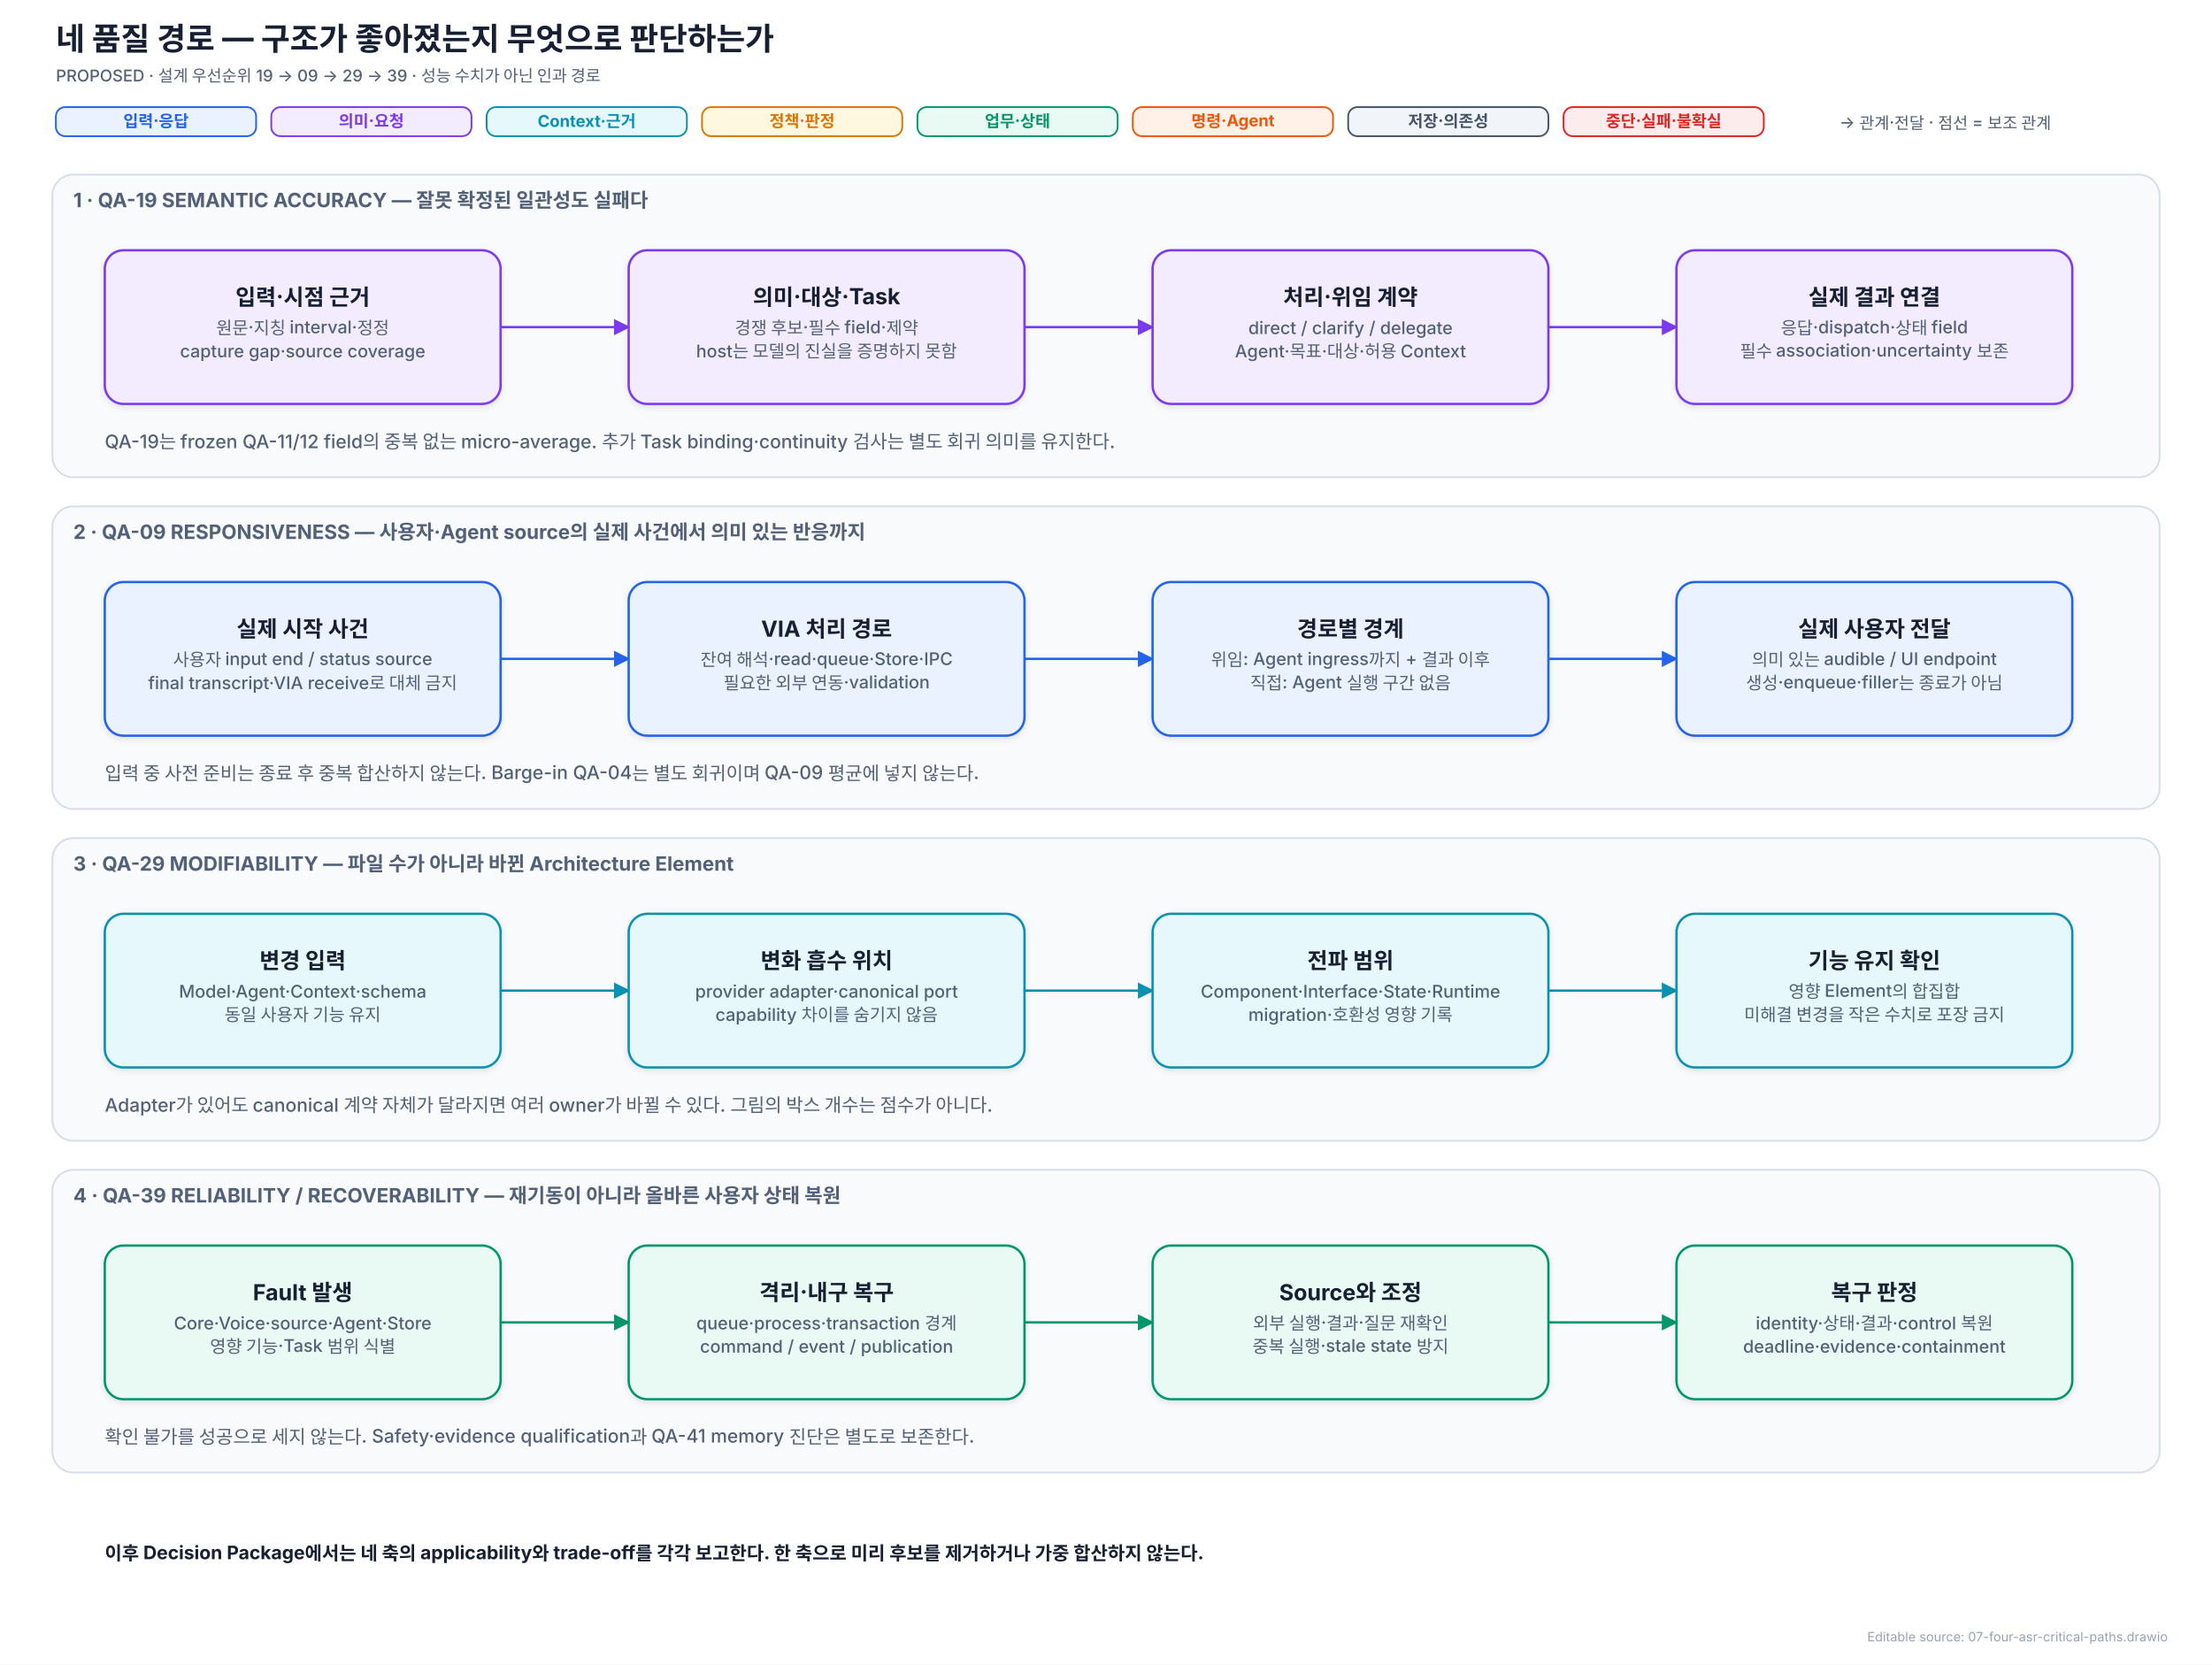
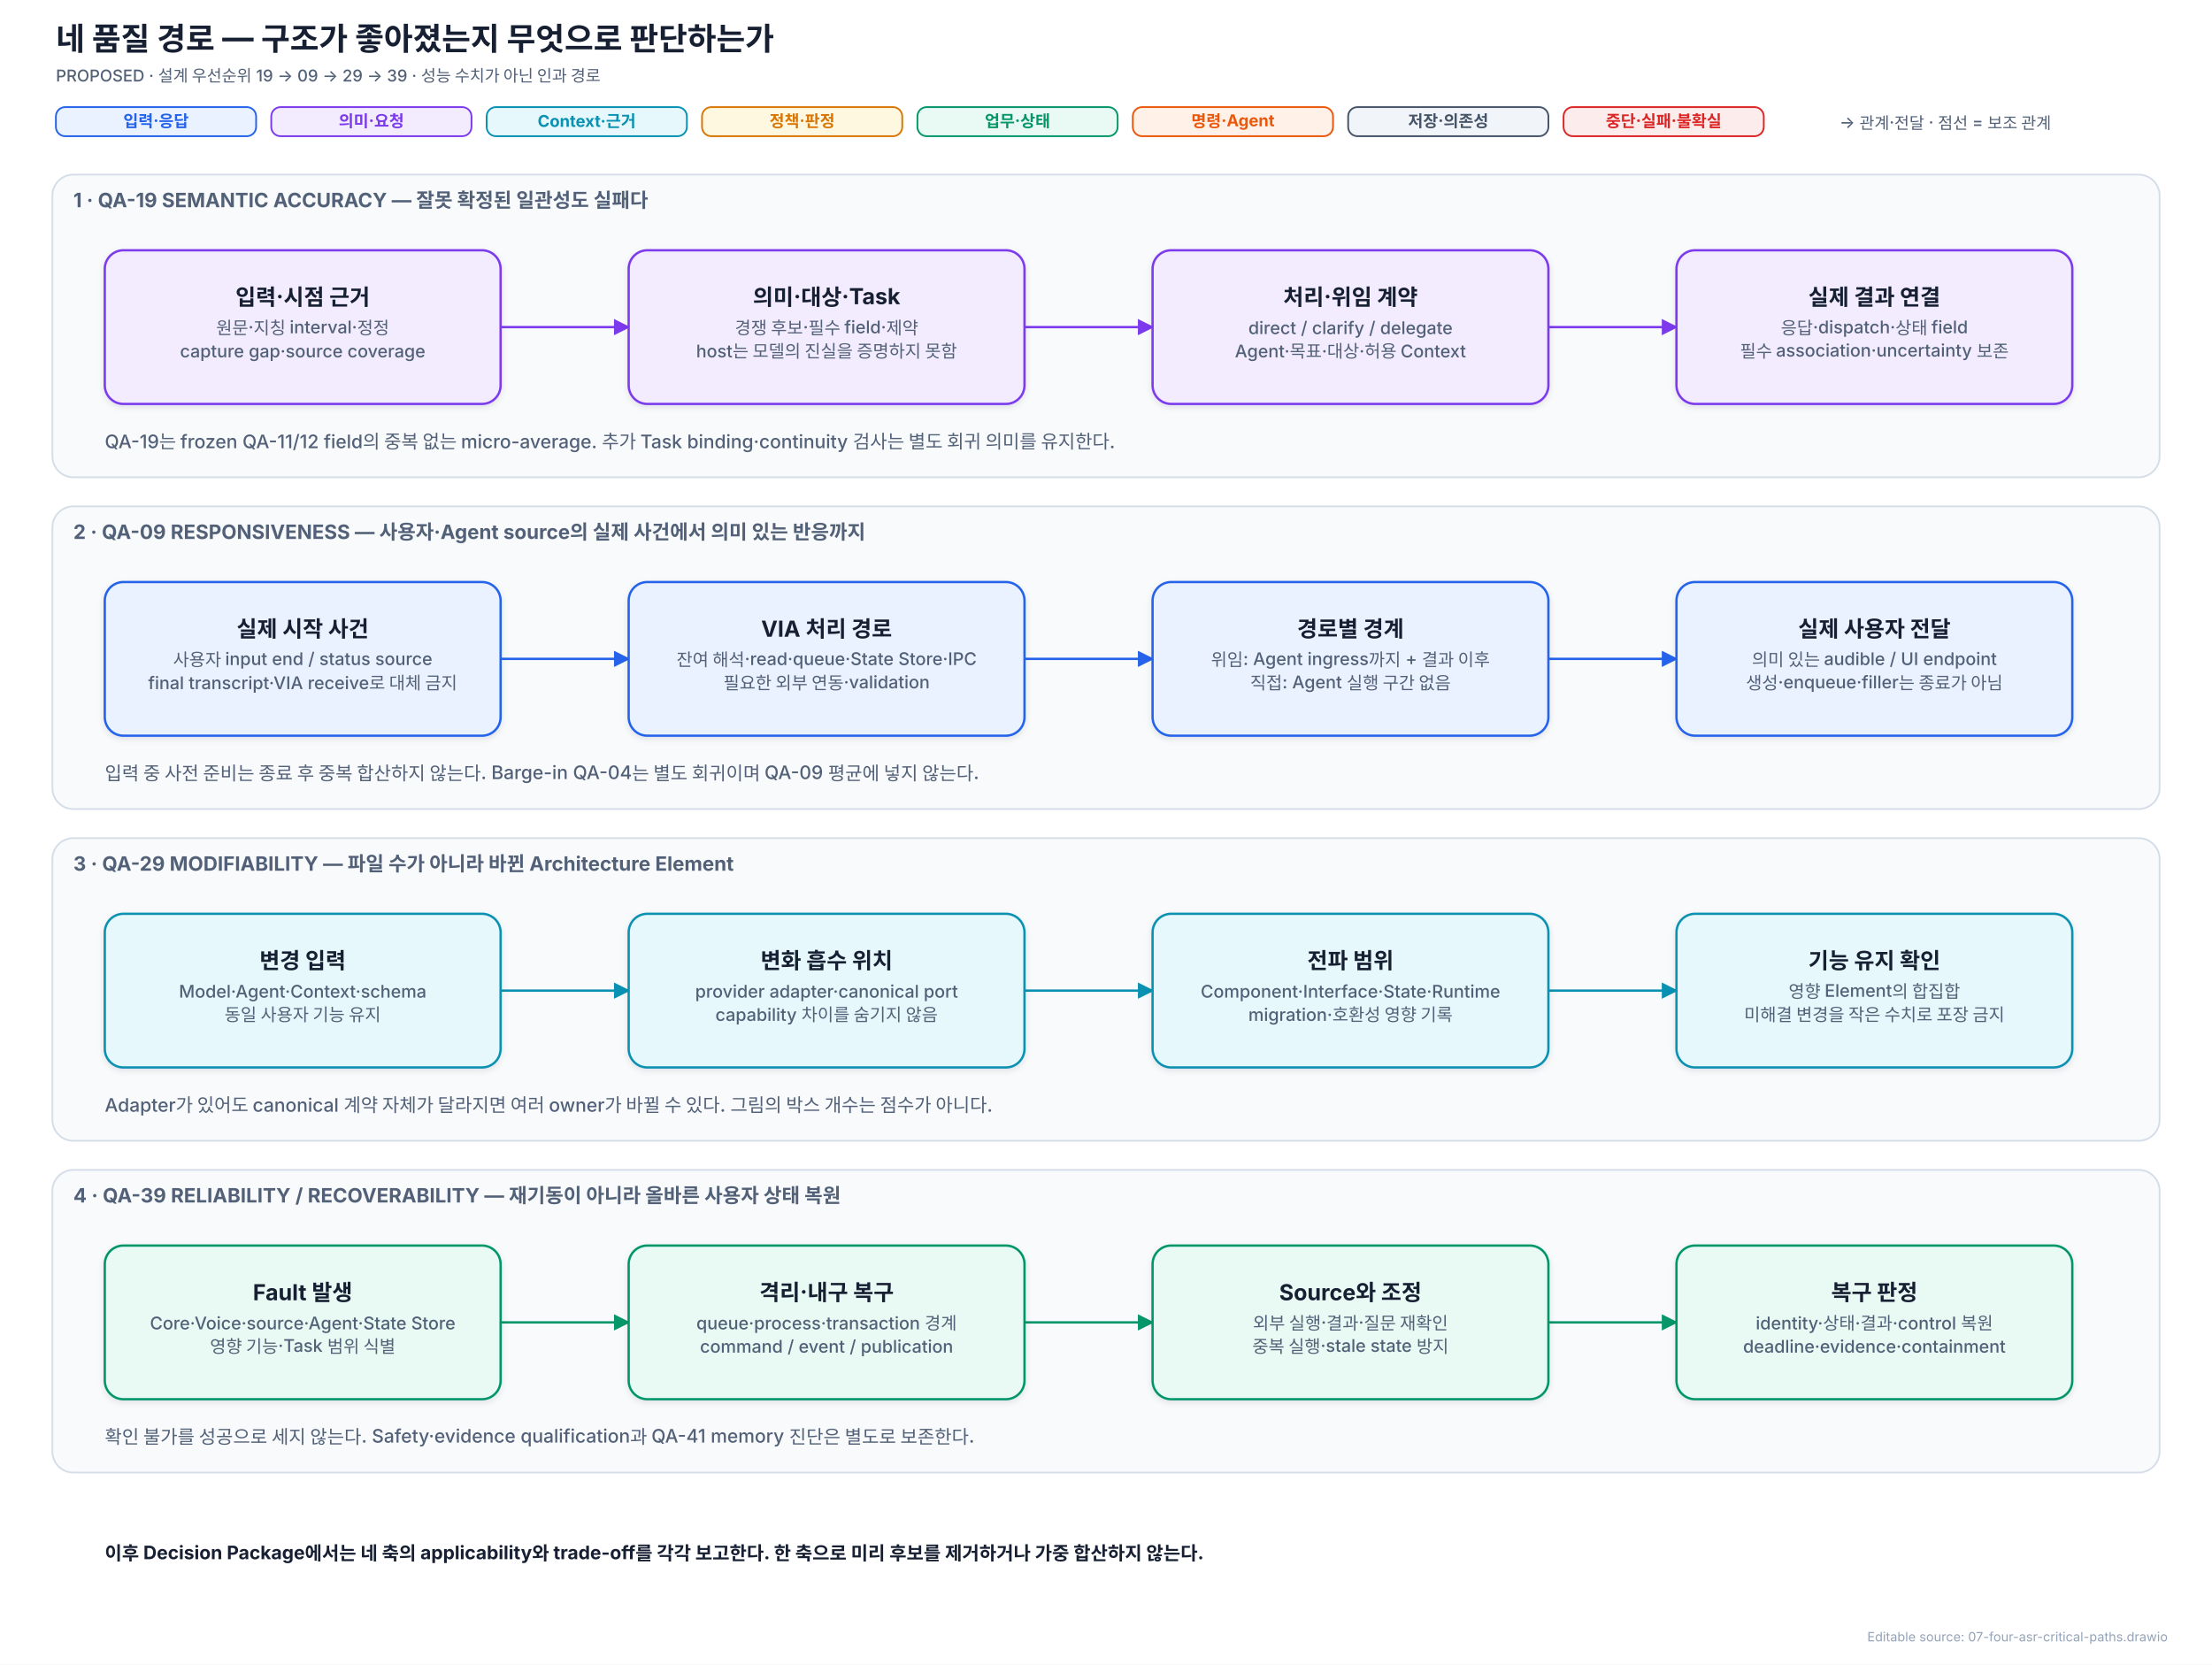
<svg xmlns="http://www.w3.org/2000/svg" width="1900" height="1430" viewBox="0 0 1900 1430" role="img" aria-labelledby="title desc">
  <defs>
    <marker id="arrow" viewBox="0 0 10 10" refX="9" refY="5" markerWidth="7" markerHeight="7" orient="auto-start-reverse">
      <path d="M 0 0 L 10 5 L 0 10 z" fill="#64748B" />
    </marker>
    <marker id="arrow-blue" viewBox="0 0 10 10" refX="9" refY="5" markerWidth="7" markerHeight="7" orient="auto-start-reverse">
      <path d="M 0 0 L 10 5 L 0 10 z" fill="#2563EB" />
    </marker>
    <marker id="arrow-cyan" viewBox="0 0 10 10" refX="9" refY="5" markerWidth="7" markerHeight="7" orient="auto-start-reverse">
      <path d="M 0 0 L 10 5 L 0 10 z" fill="#0891B2" />
    </marker>
    <marker id="arrow-purple" viewBox="0 0 10 10" refX="9" refY="5" markerWidth="7" markerHeight="7" orient="auto-start-reverse">
      <path d="M 0 0 L 10 5 L 0 10 z" fill="#7C3AED" />
    </marker>
    <marker id="arrow-green" viewBox="0 0 10 10" refX="9" refY="5" markerWidth="7" markerHeight="7" orient="auto-start-reverse">
      <path d="M 0 0 L 10 5 L 0 10 z" fill="#059669" />
    </marker>
    <marker id="arrow-orange" viewBox="0 0 10 10" refX="9" refY="5" markerWidth="7" markerHeight="7" orient="auto-start-reverse">
      <path d="M 0 0 L 10 5 L 0 10 z" fill="#EA580C" />
    </marker>
    <marker id="arrow-amber" viewBox="0 0 10 10" refX="9" refY="5" markerWidth="7" markerHeight="7" orient="auto-start-reverse">
      <path d="M 0 0 L 10 5 L 0 10 z" fill="#D97706" />
    </marker>
    <marker id="arrow-gray" viewBox="0 0 10 10" refX="9" refY="5" markerWidth="7" markerHeight="7" orient="auto-start-reverse">
      <path d="M 0 0 L 10 5 L 0 10 z" fill="#475569" />
    </marker>
    <marker id="arrow-red" viewBox="0 0 10 10" refX="9" refY="5" markerWidth="7" markerHeight="7" orient="auto-start-reverse">
      <path d="M 0 0 L 10 5 L 0 10 z" fill="#DC2626" />
    </marker>
    <filter id="shadow" x="-10%" y="-10%" width="120%" height="140%">
      <feDropShadow dx="0" dy="2" stdDeviation="3" flood-color="#0F172A" flood-opacity="0.10" />
    </filter>
  </defs>
  <rect width="1900" height="1430" fill="#FFFFFF" />
  <text x="48" y="43" font-family="Inter, Arial, sans-serif" font-size="27" font-weight="750" fill="#172033">네 품질 경로 — 구조가 좋아졌는지 무엇으로 판단하는가</text>
  <text x="48" y="70" font-family="Inter, Arial, sans-serif" font-size="14" font-weight="500" fill="#526178">PROPOSED · 설계 우선순위 19 → 09 → 29 → 39 · 성능 수치가 아닌 인과 경로</text>
  <rect x="45" y="150" width="1810" height="260" rx="18" fill="#F8FAFC" stroke="#D5DDE9" stroke-width="1.5" />
  <text x="63" y="178" font-family="Inter, Arial, sans-serif" font-size="17" font-weight="750" fill="#526178">1 · QA-19 SEMANTIC ACCURACY — 잘못 확정된 일관성도 실패다</text>
  <rect x="45" y="435" width="1810" height="260" rx="18" fill="#F8FAFC" stroke="#D5DDE9" stroke-width="1.5" />
  <text x="63" y="463" font-family="Inter, Arial, sans-serif" font-size="17" font-weight="750" fill="#526178">2 · QA-09 RESPONSIVENESS — 사용자·Agent source의 실제 사건에서 의미 있는 반응까지</text>
  <rect x="45" y="720" width="1810" height="260" rx="18" fill="#F8FAFC" stroke="#D5DDE9" stroke-width="1.5" />
  <text x="63" y="748" font-family="Inter, Arial, sans-serif" font-size="17" font-weight="750" fill="#526178">3 · QA-29 MODIFIABILITY — 파일 수가 아니라 바뀐 Architecture Element</text>
  <rect x="45" y="1005" width="1810" height="260" rx="18" fill="#F8FAFC" stroke="#D5DDE9" stroke-width="1.5" />
  <text x="63" y="1033" font-family="Inter, Arial, sans-serif" font-size="17" font-weight="750" fill="#526178">4 · QA-39 RELIABILITY / RECOVERABILITY — 재기동이 아니라 올바른 사용자 상태 복원</text>
  <polyline points="430,281.0 540,281.0" fill="none" stroke="#7C3AED" stroke-width="2" stroke-linejoin="round" stroke-linecap="round" marker-end="url(#arrow-purple)" />
  <polyline points="880,281.0 990,281.0" fill="none" stroke="#7C3AED" stroke-width="2" stroke-linejoin="round" stroke-linecap="round" marker-end="url(#arrow-purple)" />
  <polyline points="1330,281.0 1440,281.0" fill="none" stroke="#7C3AED" stroke-width="2" stroke-linejoin="round" stroke-linecap="round" marker-end="url(#arrow-purple)" />
  <polyline points="430,566.0 540,566.0" fill="none" stroke="#2563EB" stroke-width="2" stroke-linejoin="round" stroke-linecap="round" marker-end="url(#arrow-blue)" />
  <polyline points="880,566.0 990,566.0" fill="none" stroke="#2563EB" stroke-width="2" stroke-linejoin="round" stroke-linecap="round" marker-end="url(#arrow-blue)" />
  <polyline points="1330,566.0 1440,566.0" fill="none" stroke="#2563EB" stroke-width="2" stroke-linejoin="round" stroke-linecap="round" marker-end="url(#arrow-blue)" />
  <polyline points="430,851.0 540,851.0" fill="none" stroke="#0891B2" stroke-width="2" stroke-linejoin="round" stroke-linecap="round" marker-end="url(#arrow-cyan)" />
  <polyline points="880,851.0 990,851.0" fill="none" stroke="#0891B2" stroke-width="2" stroke-linejoin="round" stroke-linecap="round" marker-end="url(#arrow-cyan)" />
  <polyline points="1330,851.0 1440,851.0" fill="none" stroke="#0891B2" stroke-width="2" stroke-linejoin="round" stroke-linecap="round" marker-end="url(#arrow-cyan)" />
  <polyline points="430,1136.0 540,1136.0" fill="none" stroke="#059669" stroke-width="2" stroke-linejoin="round" stroke-linecap="round" marker-end="url(#arrow-green)" />
  <polyline points="880,1136.0 990,1136.0" fill="none" stroke="#059669" stroke-width="2" stroke-linejoin="round" stroke-linecap="round" marker-end="url(#arrow-green)" />
  <polyline points="1330,1136.0 1440,1136.0" fill="none" stroke="#059669" stroke-width="2" stroke-linejoin="round" stroke-linecap="round" marker-end="url(#arrow-green)" />
  <rect x="90" y="215" width="340" height="132" rx="16" fill="#F3ECFF" stroke="#7C3AED" stroke-width="2" filter="url(#shadow)" />
  <g font-family="Inter, Arial, sans-serif">
    <text x="260.0" y="262.0" text-anchor="middle" font-size="19" font-weight="700" fill="#172033">입력·시점 근거</text>
    <text x="260.0" y="287.0" text-anchor="middle" font-size="15" font-weight="500" fill="#526178">원문·지칭 interval·정정</text>
    <text x="260.0" y="307.0" text-anchor="middle" font-size="15" font-weight="500" fill="#526178">capture gap·source coverage</text>
  </g>
  <rect x="540" y="215" width="340" height="132" rx="16" fill="#F3ECFF" stroke="#7C3AED" stroke-width="2" filter="url(#shadow)" />
  <g font-family="Inter, Arial, sans-serif">
    <text x="710.0" y="262.0" text-anchor="middle" font-size="19" font-weight="700" fill="#172033">의미·대상·Task</text>
    <text x="710.0" y="287.0" text-anchor="middle" font-size="15" font-weight="500" fill="#526178">경쟁 후보·필수 field·제약</text>
    <text x="710.0" y="307.0" text-anchor="middle" font-size="15" font-weight="500" fill="#526178">host는 모델의 진실을 증명하지 못함</text>
  </g>
  <rect x="990" y="215" width="340" height="132" rx="16" fill="#F3ECFF" stroke="#7C3AED" stroke-width="2" filter="url(#shadow)" />
  <g font-family="Inter, Arial, sans-serif">
    <text x="1160.0" y="262.0" text-anchor="middle" font-size="19" font-weight="700" fill="#172033">처리·위임 계약</text>
    <text x="1160.0" y="287.0" text-anchor="middle" font-size="15" font-weight="500" fill="#526178">direct / clarify / delegate</text>
    <text x="1160.0" y="307.0" text-anchor="middle" font-size="15" font-weight="500" fill="#526178">Agent·목표·대상·허용 Context</text>
  </g>
  <rect x="1440" y="215" width="340" height="132" rx="16" fill="#F3ECFF" stroke="#7C3AED" stroke-width="2" filter="url(#shadow)" />
  <g font-family="Inter, Arial, sans-serif">
    <text x="1610.0" y="262.0" text-anchor="middle" font-size="19" font-weight="700" fill="#172033">실제 결과 연결</text>
    <text x="1610.0" y="287.0" text-anchor="middle" font-size="15" font-weight="500" fill="#526178">응답·dispatch·상태 field</text>
    <text x="1610.0" y="307.0" text-anchor="middle" font-size="15" font-weight="500" fill="#526178">필수 association·uncertainty 보존</text>
  </g>
  <rect x="90" y="500" width="340" height="132" rx="16" fill="#EAF2FF" stroke="#2563EB" stroke-width="2" filter="url(#shadow)" />
  <g font-family="Inter, Arial, sans-serif">
    <text x="260.0" y="547.0" text-anchor="middle" font-size="19" font-weight="700" fill="#172033">실제 시작 사건</text>
    <text x="260.0" y="572.0" text-anchor="middle" font-size="15" font-weight="500" fill="#526178">사용자 input end / status source</text>
    <text x="260.0" y="592.0" text-anchor="middle" font-size="15" font-weight="500" fill="#526178">final transcript·VIA receive로 대체 금지</text>
  </g>
  <rect x="540" y="500" width="340" height="132" rx="16" fill="#EAF2FF" stroke="#2563EB" stroke-width="2" filter="url(#shadow)" />
  <g font-family="Inter, Arial, sans-serif">
    <text x="710.0" y="547.0" text-anchor="middle" font-size="19" font-weight="700" fill="#172033">VIA 처리 경로</text>
-     <text x="710.0" y="572.0" text-anchor="middle" font-size="15" font-weight="500" fill="#526178">잔여 해석·read·queue·Store·IPC</text>
+     <text x="710.0" y="572.0" text-anchor="middle" font-size="15" font-weight="500" fill="#526178">잔여 해석·read·queue·State Store·IPC</text>
    <text x="710.0" y="592.0" text-anchor="middle" font-size="15" font-weight="500" fill="#526178">필요한 외부 연동·validation</text>
  </g>
  <rect x="990" y="500" width="340" height="132" rx="16" fill="#EAF2FF" stroke="#2563EB" stroke-width="2" filter="url(#shadow)" />
  <g font-family="Inter, Arial, sans-serif">
    <text x="1160.0" y="547.0" text-anchor="middle" font-size="19" font-weight="700" fill="#172033">경로별 경계</text>
    <text x="1160.0" y="572.0" text-anchor="middle" font-size="15" font-weight="500" fill="#526178">위임: Agent ingress까지 + 결과 이후</text>
    <text x="1160.0" y="592.0" text-anchor="middle" font-size="15" font-weight="500" fill="#526178">직접: Agent 실행 구간 없음</text>
  </g>
  <rect x="1440" y="500" width="340" height="132" rx="16" fill="#EAF2FF" stroke="#2563EB" stroke-width="2" filter="url(#shadow)" />
  <g font-family="Inter, Arial, sans-serif">
    <text x="1610.0" y="547.0" text-anchor="middle" font-size="19" font-weight="700" fill="#172033">실제 사용자 전달</text>
    <text x="1610.0" y="572.0" text-anchor="middle" font-size="15" font-weight="500" fill="#526178">의미 있는 audible / UI endpoint</text>
    <text x="1610.0" y="592.0" text-anchor="middle" font-size="15" font-weight="500" fill="#526178">생성·enqueue·filler는 종료가 아님</text>
  </g>
  <rect x="90" y="785" width="340" height="132" rx="16" fill="#E6F8FB" stroke="#0891B2" stroke-width="2" filter="url(#shadow)" />
  <g font-family="Inter, Arial, sans-serif">
    <text x="260.0" y="832.0" text-anchor="middle" font-size="19" font-weight="700" fill="#172033">변경 입력</text>
    <text x="260.0" y="857.0" text-anchor="middle" font-size="15" font-weight="500" fill="#526178">Model·Agent·Context·schema</text>
    <text x="260.0" y="877.0" text-anchor="middle" font-size="15" font-weight="500" fill="#526178">동일 사용자 기능 유지</text>
  </g>
  <rect x="540" y="785" width="340" height="132" rx="16" fill="#E6F8FB" stroke="#0891B2" stroke-width="2" filter="url(#shadow)" />
  <g font-family="Inter, Arial, sans-serif">
    <text x="710.0" y="832.0" text-anchor="middle" font-size="19" font-weight="700" fill="#172033">변화 흡수 위치</text>
    <text x="710.0" y="857.0" text-anchor="middle" font-size="15" font-weight="500" fill="#526178">provider adapter·canonical port</text>
    <text x="710.0" y="877.0" text-anchor="middle" font-size="15" font-weight="500" fill="#526178">capability 차이를 숨기지 않음</text>
  </g>
  <rect x="990" y="785" width="340" height="132" rx="16" fill="#E6F8FB" stroke="#0891B2" stroke-width="2" filter="url(#shadow)" />
  <g font-family="Inter, Arial, sans-serif">
    <text x="1160.0" y="832.0" text-anchor="middle" font-size="19" font-weight="700" fill="#172033">전파 범위</text>
    <text x="1160.0" y="857.0" text-anchor="middle" font-size="15" font-weight="500" fill="#526178">Component·Interface·State·Runtime</text>
    <text x="1160.0" y="877.0" text-anchor="middle" font-size="15" font-weight="500" fill="#526178">migration·호환성 영향 기록</text>
  </g>
  <rect x="1440" y="785" width="340" height="132" rx="16" fill="#E6F8FB" stroke="#0891B2" stroke-width="2" filter="url(#shadow)" />
  <g font-family="Inter, Arial, sans-serif">
    <text x="1610.0" y="832.0" text-anchor="middle" font-size="19" font-weight="700" fill="#172033">기능 유지 확인</text>
    <text x="1610.0" y="857.0" text-anchor="middle" font-size="15" font-weight="500" fill="#526178">영향 Element의 합집합</text>
    <text x="1610.0" y="877.0" text-anchor="middle" font-size="15" font-weight="500" fill="#526178">미해결 변경을 작은 수치로 포장 금지</text>
  </g>
  <rect x="90" y="1070" width="340" height="132" rx="16" fill="#E9F9F3" stroke="#059669" stroke-width="2" filter="url(#shadow)" />
  <g font-family="Inter, Arial, sans-serif">
    <text x="260.0" y="1117.0" text-anchor="middle" font-size="19" font-weight="700" fill="#172033">Fault 발생</text>
-     <text x="260.0" y="1142.0" text-anchor="middle" font-size="15" font-weight="500" fill="#526178">Core·Voice·source·Agent·Store</text>
+     <text x="260.0" y="1142.0" text-anchor="middle" font-size="15" font-weight="500" fill="#526178">Core·Voice·source·Agent·State Store</text>
    <text x="260.0" y="1162.0" text-anchor="middle" font-size="15" font-weight="500" fill="#526178">영향 기능·Task 범위 식별</text>
  </g>
  <rect x="540" y="1070" width="340" height="132" rx="16" fill="#E9F9F3" stroke="#059669" stroke-width="2" filter="url(#shadow)" />
  <g font-family="Inter, Arial, sans-serif">
    <text x="710.0" y="1117.0" text-anchor="middle" font-size="19" font-weight="700" fill="#172033">격리·내구 복구</text>
    <text x="710.0" y="1142.0" text-anchor="middle" font-size="15" font-weight="500" fill="#526178">queue·process·transaction 경계</text>
    <text x="710.0" y="1162.0" text-anchor="middle" font-size="15" font-weight="500" fill="#526178">command / event / publication</text>
  </g>
  <rect x="990" y="1070" width="340" height="132" rx="16" fill="#E9F9F3" stroke="#059669" stroke-width="2" filter="url(#shadow)" />
  <g font-family="Inter, Arial, sans-serif">
    <text x="1160.0" y="1117.0" text-anchor="middle" font-size="19" font-weight="700" fill="#172033">Source와 조정</text>
    <text x="1160.0" y="1142.0" text-anchor="middle" font-size="15" font-weight="500" fill="#526178">외부 실행·결과·질문 재확인</text>
    <text x="1160.0" y="1162.0" text-anchor="middle" font-size="15" font-weight="500" fill="#526178">중복 실행·stale state 방지</text>
  </g>
  <rect x="1440" y="1070" width="340" height="132" rx="16" fill="#E9F9F3" stroke="#059669" stroke-width="2" filter="url(#shadow)" />
  <g font-family="Inter, Arial, sans-serif">
    <text x="1610.0" y="1117.0" text-anchor="middle" font-size="19" font-weight="700" fill="#172033">복구 판정</text>
    <text x="1610.0" y="1142.0" text-anchor="middle" font-size="15" font-weight="500" fill="#526178">identity·상태·결과·control 복원</text>
    <text x="1610.0" y="1162.0" text-anchor="middle" font-size="15" font-weight="500" fill="#526178">deadline·evidence·containment</text>
  </g>
  <text x="1580" y="110" text-anchor="start" font-family="Inter, Arial, sans-serif" font-size="14" font-weight="500" fill="#526178">→ 관계·전달  ·  점선 = 보조 관계</text>
  <text x="90" y="385" text-anchor="start" font-family="Inter, Arial, sans-serif" font-size="16" font-weight="500" fill="#526178">QA-19는 frozen QA-11/12 field의 중복 없는 micro-average. 추가 Task binding·continuity 검사는 별도 회귀 의미를 유지한다.</text>
  <text x="90" y="670" text-anchor="start" font-family="Inter, Arial, sans-serif" font-size="16" font-weight="500" fill="#526178">입력 중 사전 준비는 종료 후 중복 합산하지 않는다. Barge-in QA-04는 별도 회귀이며 QA-09 평균에 넣지 않는다.</text>
  <text x="90" y="955" text-anchor="start" font-family="Inter, Arial, sans-serif" font-size="16" font-weight="500" fill="#526178">Adapter가 있어도 canonical 계약 자체가 달라지면 여러 owner가 바뀔 수 있다. 그림의 박스 개수는 점수가 아니다.</text>
  <text x="90" y="1240" text-anchor="start" font-family="Inter, Arial, sans-serif" font-size="16" font-weight="500" fill="#526178">확인 불가를 성공으로 세지 않는다. Safety·evidence qualification과 QA-41 memory 진단은 별도로 보존한다.</text>
  <text x="90" y="1340" text-anchor="start" font-family="Inter, Arial, sans-serif" font-size="16" font-weight="700" fill="#172033">이후 Decision Package에서는 네 축의 applicability와 trade-off를 각각 보고한다. 한 축으로 미리 후보를 제거하거나 가중 합산하지 않는다.</text>
  <rect x="48" y="92" width="172" height="25" rx="8" fill="#EAF2FF" stroke="#2563EB" stroke-width="1.5" />
  <text x="134.0" y="109" text-anchor="middle" font-family="Inter, Arial, sans-serif" font-size="14" font-weight="700" fill="#2563EB">입력·응답</text>
  <rect x="233" y="92" width="172" height="25" rx="8" fill="#F3ECFF" stroke="#7C3AED" stroke-width="1.5" />
  <text x="319.0" y="109" text-anchor="middle" font-family="Inter, Arial, sans-serif" font-size="14" font-weight="700" fill="#7C3AED">의미·요청</text>
  <rect x="418" y="92" width="172" height="25" rx="8" fill="#E6F8FB" stroke="#0891B2" stroke-width="1.5" />
  <text x="504.0" y="109" text-anchor="middle" font-family="Inter, Arial, sans-serif" font-size="14" font-weight="700" fill="#0891B2">Context·근거</text>
  <rect x="603" y="92" width="172" height="25" rx="8" fill="#FFF8E1" stroke="#D97706" stroke-width="1.5" />
  <text x="689.0" y="109" text-anchor="middle" font-family="Inter, Arial, sans-serif" font-size="14" font-weight="700" fill="#D97706">정책·판정</text>
  <rect x="788" y="92" width="172" height="25" rx="8" fill="#E9F9F3" stroke="#059669" stroke-width="1.5" />
  <text x="874.0" y="109" text-anchor="middle" font-family="Inter, Arial, sans-serif" font-size="14" font-weight="700" fill="#059669">업무·상태</text>
  <rect x="973" y="92" width="172" height="25" rx="8" fill="#FFF1E8" stroke="#EA580C" stroke-width="1.5" />
  <text x="1059.0" y="109" text-anchor="middle" font-family="Inter, Arial, sans-serif" font-size="14" font-weight="700" fill="#EA580C">명령·Agent</text>
  <rect x="1158" y="92" width="172" height="25" rx="8" fill="#F1F5F9" stroke="#475569" stroke-width="1.5" />
  <text x="1244.0" y="109" text-anchor="middle" font-family="Inter, Arial, sans-serif" font-size="14" font-weight="700" fill="#475569">저장·의존성</text>
  <rect x="1343" y="92" width="172" height="25" rx="8" fill="#FDECEC" stroke="#DC2626" stroke-width="1.5" />
  <text x="1429.0" y="109" text-anchor="middle" font-family="Inter, Arial, sans-serif" font-size="14" font-weight="700" fill="#DC2626">중단·실패·불확실</text>
  <text x="1862" y="1410" text-anchor="end" font-family="Inter, Arial, sans-serif" font-size="11" fill="#94A3B8">Editable source: 07-four-asr-critical-paths.drawio</text>
</svg>
